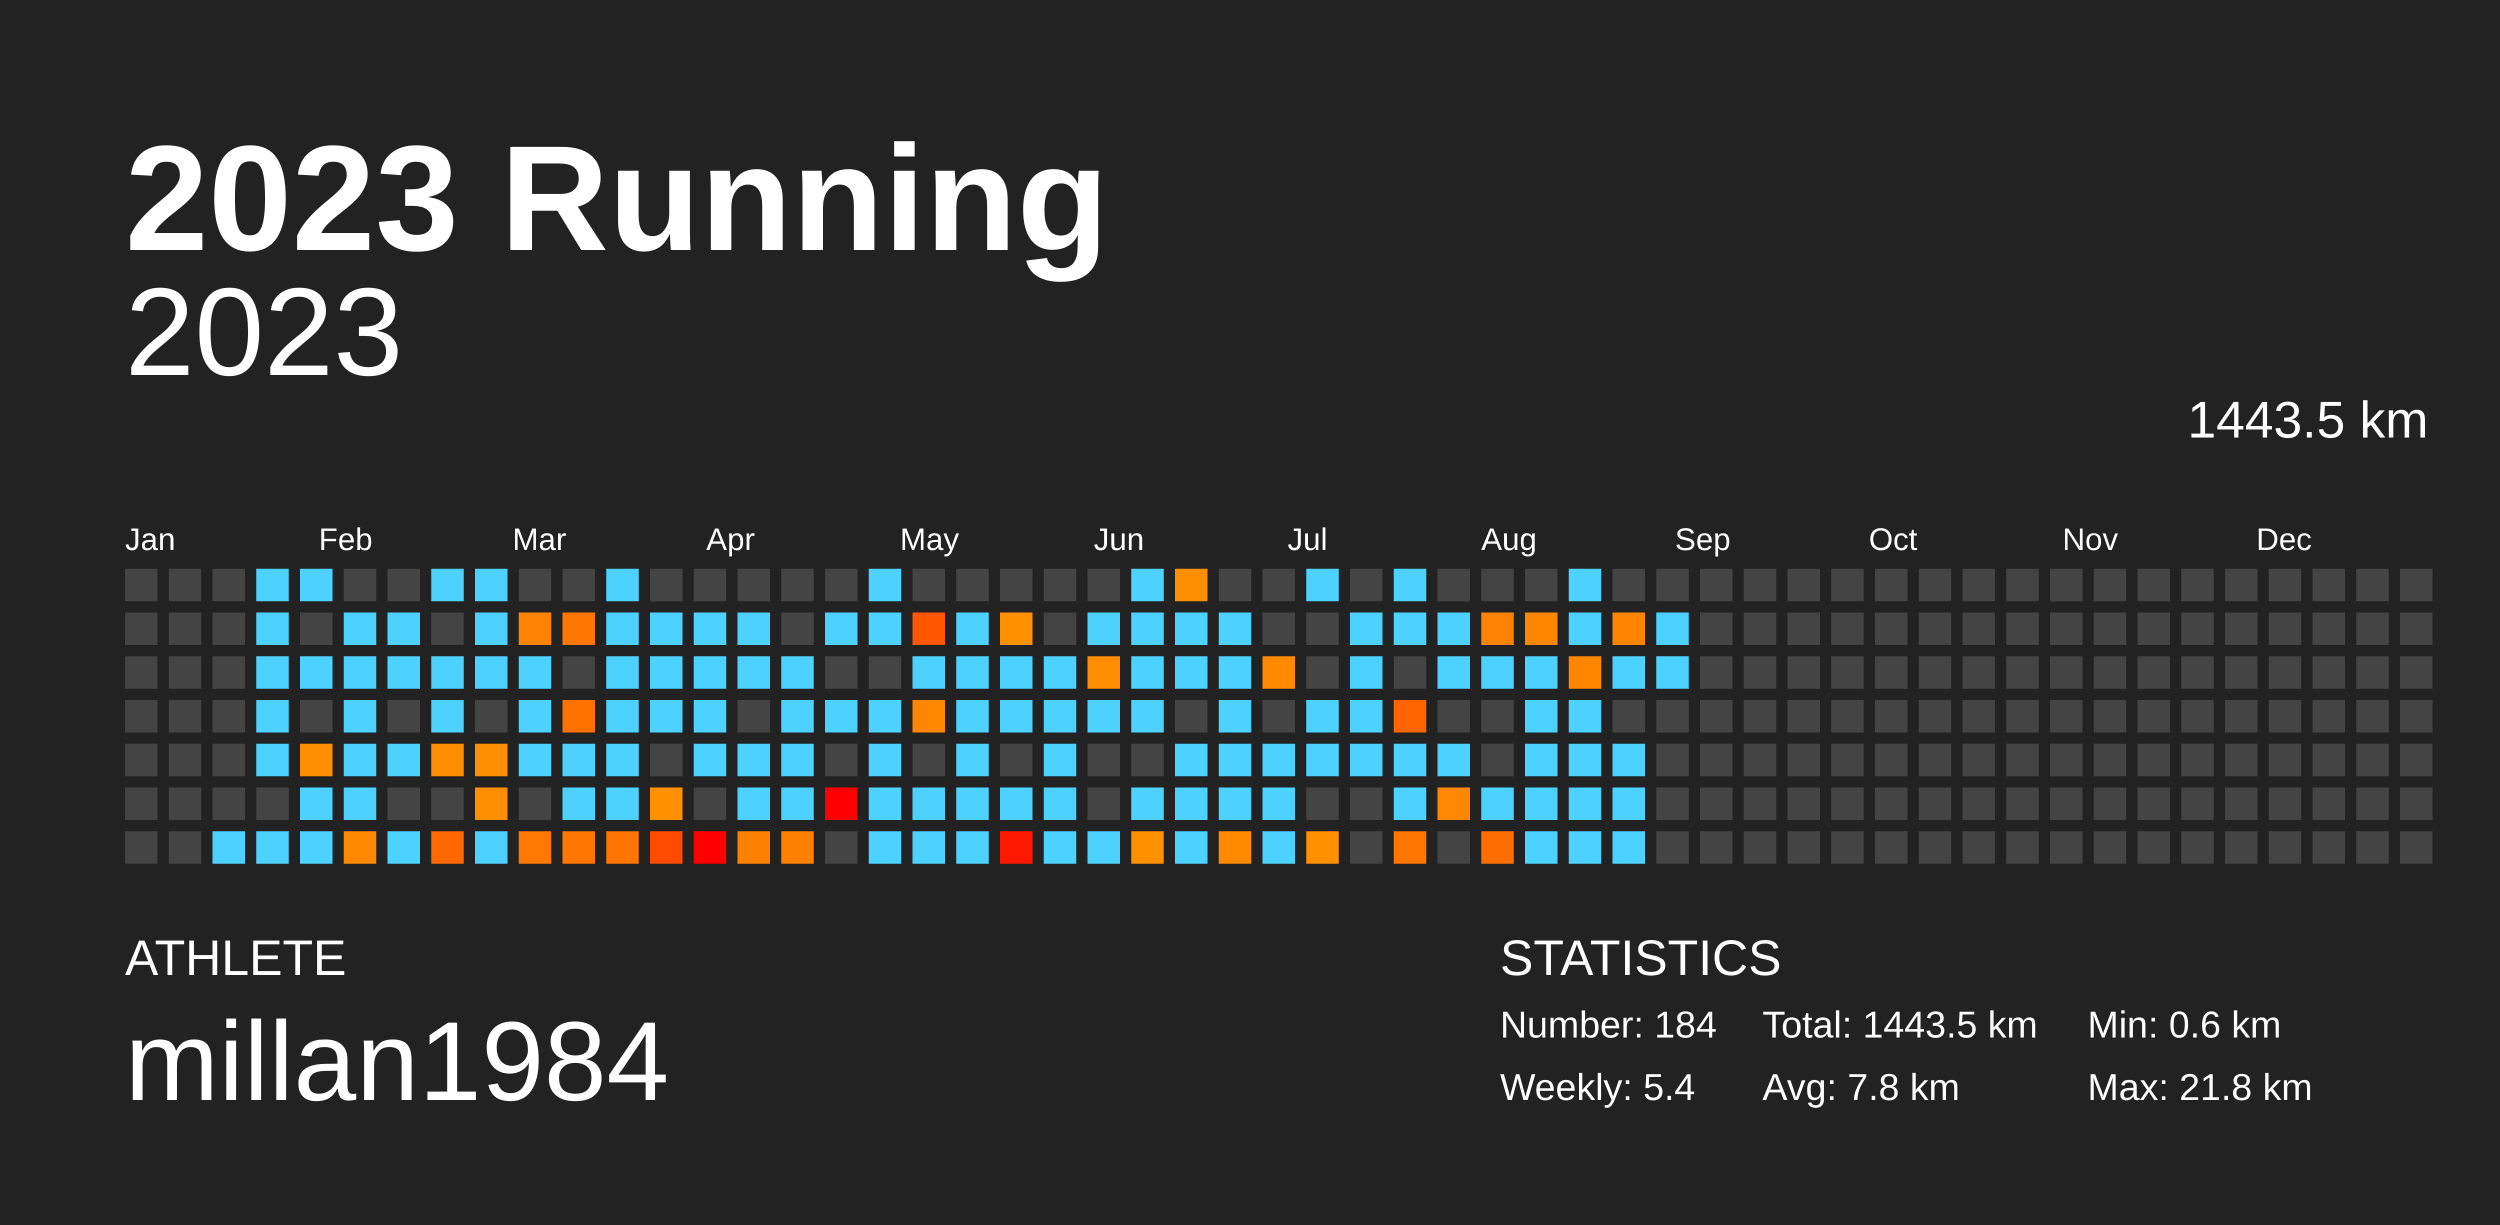
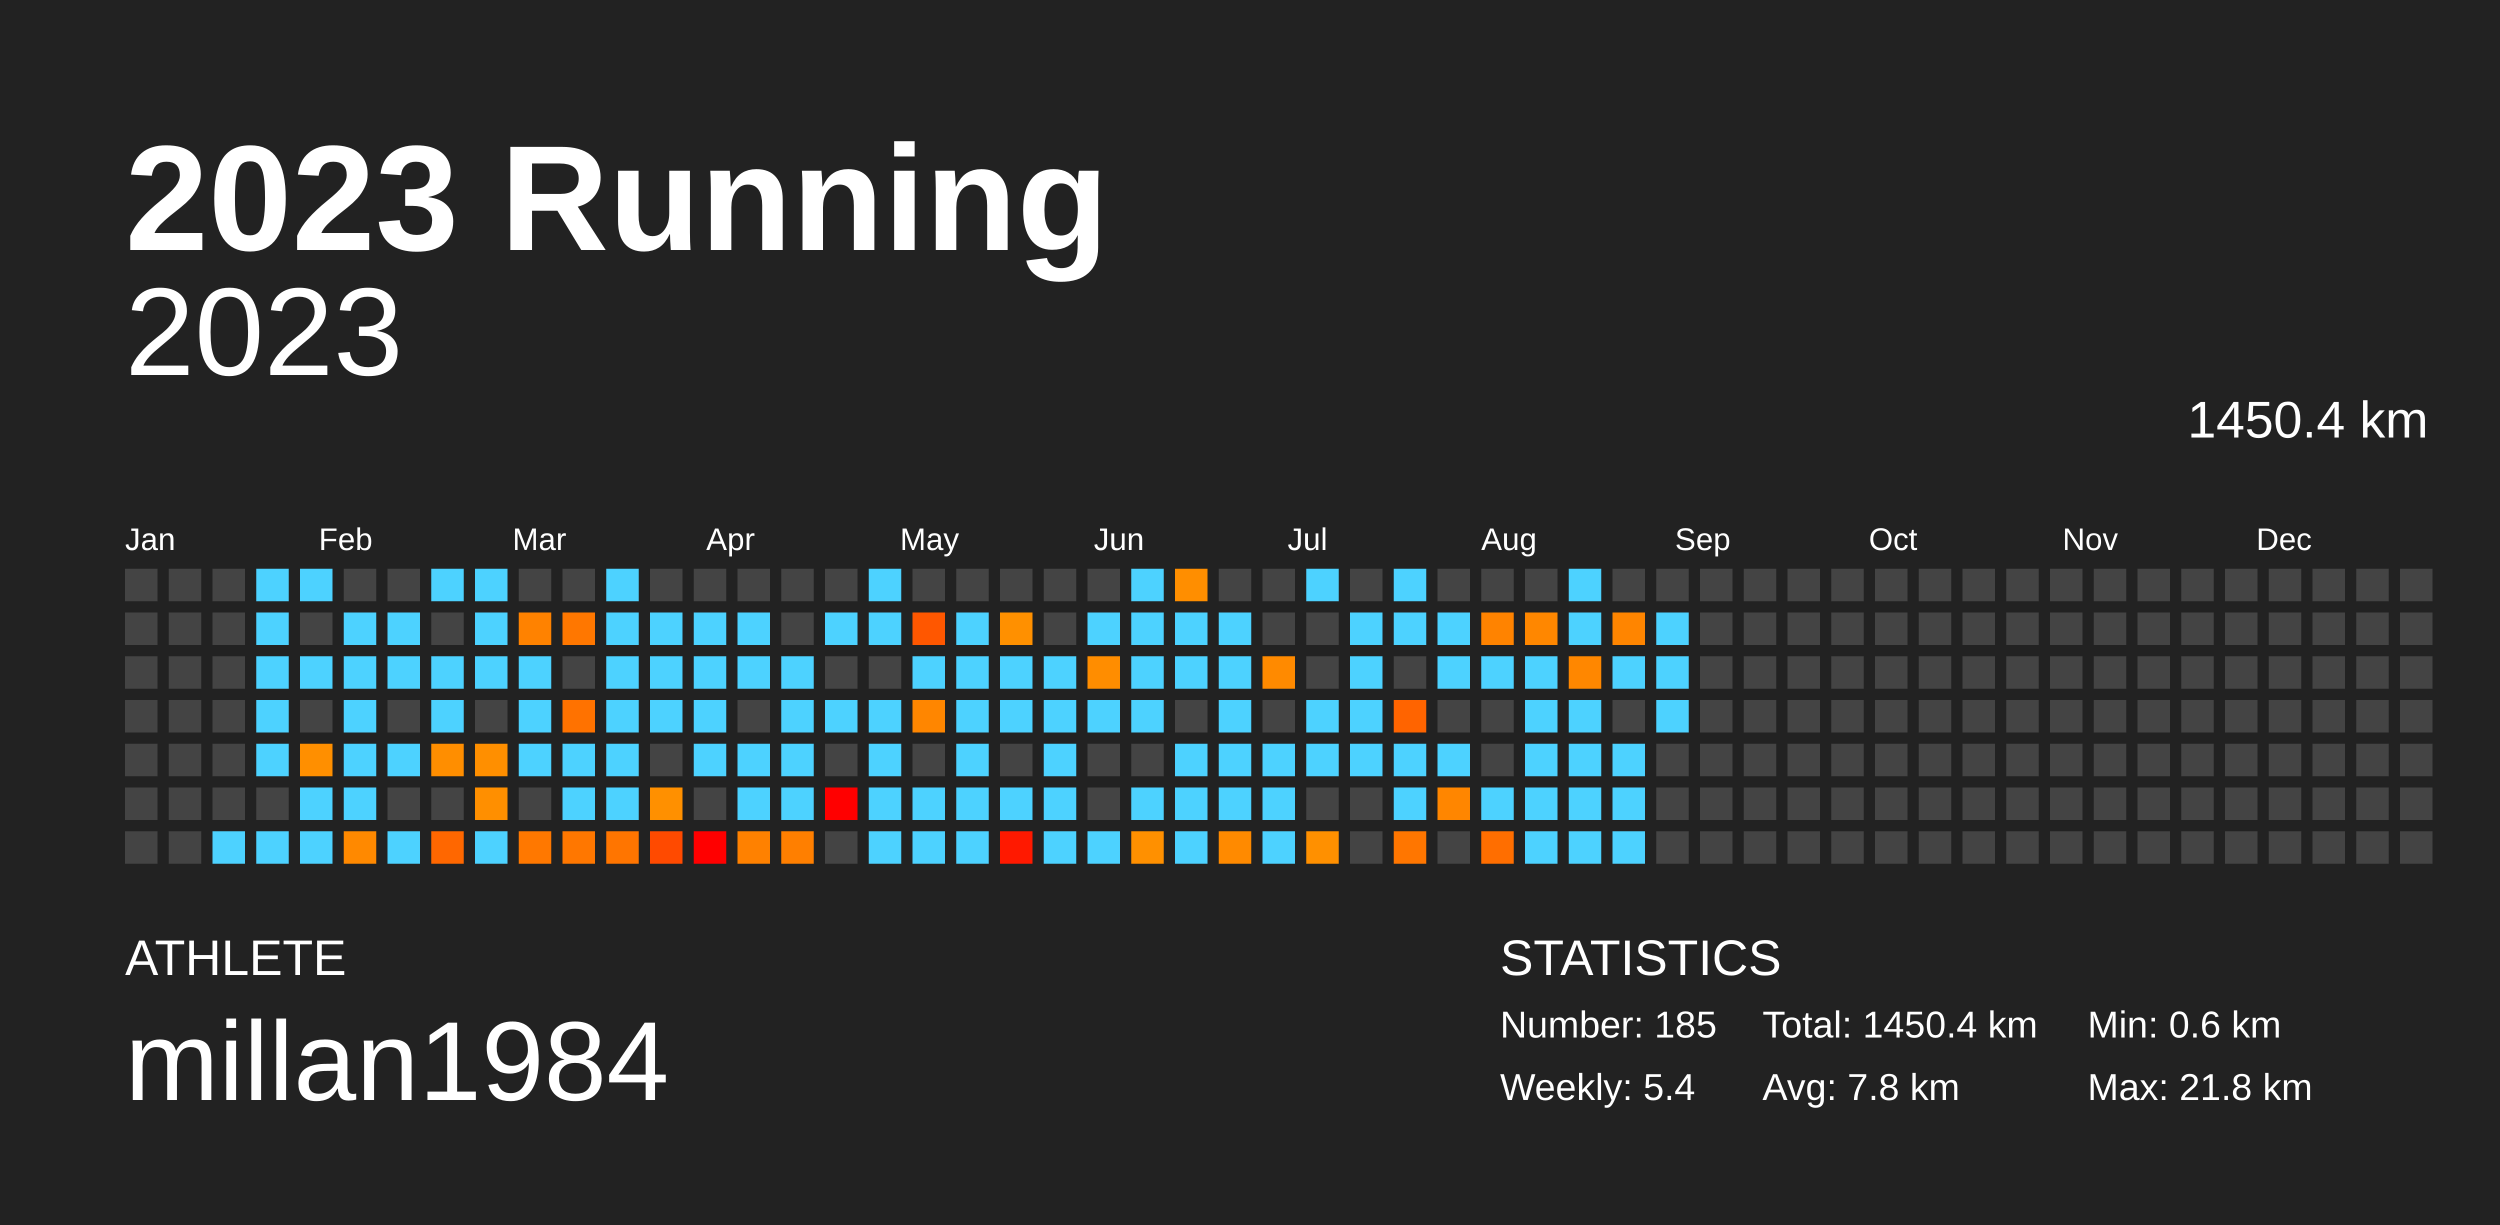
<svg xmlns="http://www.w3.org/2000/svg" baseProfile="full" height="98mm" version="1.1" viewBox="0,0,200,98" width="200mm">
  <defs />
  <rect fill="#222222" height="98" width="200" x="0" y="0" />
  <text fill="#FFFFFF" style="font-size:12px; font-family:Arial; font-weight:bold;" x="10" y="20">2023 Running</text>
  <text fill="#FFFFFF" style="font-size:4px; font-family:Arial" x="10" y="78">ATHLETE</text>
  <text fill="#FFFFFF" style="font-size:9px; font-family:Arial" x="10" y="88">millan1984</text>
  <text fill="#FFFFFF" style="font-size:4px; font-family:Arial" x="120" y="78">STATISTICS</text>
-   <text fill="#FFFFFF" style="font-size:3px; font-family:Arial" x="120" y="83">Number: 184</text>
+   <text fill="#FFFFFF" style="font-size:3px; font-family:Arial" x="120" y="83">Number: 185</text>
  <text fill="#FFFFFF" style="font-size:3px; font-family:Arial" x="120" y="88">Weekly: 5.4</text>
-   <text fill="#FFFFFF" style="font-size:3px; font-family:Arial" x="141" y="83">Total: 1443.5 km</text>
+   <text fill="#FFFFFF" style="font-size:3px; font-family:Arial" x="141" y="83">Total: 1450.4 km</text>
  <text fill="#FFFFFF" style="font-size:3px; font-family:Arial" x="141" y="88">Avg: 7.8 km</text>
  <text fill="#FFFFFF" style="font-size:3px; font-family:Arial" x="167" y="83">Min: 0.6 km</text>
  <text fill="#FFFFFF" style="font-size:3px; font-family:Arial" x="167" y="88">Max: 21.8 km</text>
  <text alignment-baseline="hanging" fill="#FFFFFF" style="font-size:10.0px; font-family:Arial;" x="10" y="30">2023</text>
-   <text alignment-baseline="hanging" fill="#FFFFFF" style="font-size:4.125px; font-family:Arial;" x="175" y="35">1443.5 km</text>
+   <text alignment-baseline="hanging" fill="#FFFFFF" style="font-size:4.125px; font-family:Arial;" x="175" y="35">1450.4 km</text>
  <text fill="#FFFFFF" style="font-size:2.5px; font-family:Arial" x="10.0" y="44">Jan</text>
  <text fill="#FFFFFF" style="font-size:2.5px; font-family:Arial" x="25.5" y="44">Feb</text>
  <text fill="#FFFFFF" style="font-size:2.5px; font-family:Arial" x="41.0" y="44">Mar</text>
  <text fill="#FFFFFF" style="font-size:2.5px; font-family:Arial" x="56.5" y="44">Apr</text>
  <text fill="#FFFFFF" style="font-size:2.5px; font-family:Arial" x="72.0" y="44">May</text>
  <text fill="#FFFFFF" style="font-size:2.5px; font-family:Arial" x="87.5" y="44">Jun</text>
  <text fill="#FFFFFF" style="font-size:2.5px; font-family:Arial" x="103.0" y="44">Jul</text>
  <text fill="#FFFFFF" style="font-size:2.5px; font-family:Arial" x="118.5" y="44">Aug</text>
  <text fill="#FFFFFF" style="font-size:2.5px; font-family:Arial" x="134.0" y="44">Sep</text>
  <text fill="#FFFFFF" style="font-size:2.5px; font-family:Arial" x="149.5" y="44">Oct</text>
  <text fill="#FFFFFF" style="font-size:2.5px; font-family:Arial" x="165.0" y="44">Nov</text>
  <text fill="#FFFFFF" style="font-size:2.5px; font-family:Arial" x="180.5" y="44">Dec</text>
  <rect fill="#444444" height="2.6" width="2.6" x="10.0" y="45.5" />
  <rect fill="#444444" height="2.6" width="2.6" x="10.0" y="49.0" />
  <rect fill="#444444" height="2.6" width="2.6" x="10.0" y="52.5" />
  <rect fill="#444444" height="2.6" width="2.6" x="10.0" y="56.0" />
  <rect fill="#444444" height="2.6" width="2.6" x="10.0" y="59.5" />
  <rect fill="#444444" height="2.6" width="2.6" x="10.0" y="63.0" />
  <rect fill="#444444" height="2.6" width="2.6" x="10.0" y="66.5" />
  <rect fill="#444444" height="2.6" width="2.6" x="13.5" y="45.5" />
  <rect fill="#444444" height="2.6" width="2.6" x="13.5" y="49.0" />
  <rect fill="#444444" height="2.6" width="2.6" x="13.5" y="52.5" />
  <rect fill="#444444" height="2.6" width="2.6" x="13.5" y="56.0" />
  <rect fill="#444444" height="2.6" width="2.6" x="13.5" y="59.5" />
  <rect fill="#444444" height="2.6" width="2.6" x="13.5" y="63.0" />
  <rect fill="#444444" height="2.6" width="2.6" x="13.5" y="66.5" />
  <rect fill="#444444" height="2.6" width="2.6" x="17.0" y="45.5" />
  <rect fill="#444444" height="2.6" width="2.6" x="17.0" y="49.0" />
  <rect fill="#444444" height="2.6" width="2.6" x="17.0" y="52.5" />
  <rect fill="#444444" height="2.6" width="2.6" x="17.0" y="56.0" />
  <rect fill="#444444" height="2.6" width="2.6" x="17.0" y="59.5" />
  <rect fill="#444444" height="2.6" width="2.6" x="17.0" y="63.0" />
  <rect fill="#4dd2ff" height="2.6" width="2.6" x="17.0" y="66.5" />
  <rect fill="#4dd2ff" height="2.6" width="2.6" x="20.5" y="45.5" />
  <rect fill="#4dd2ff" height="2.6" width="2.6" x="20.5" y="49.0" />
  <rect fill="#4dd2ff" height="2.6" width="2.6" x="20.5" y="52.5" />
  <rect fill="#4dd2ff" height="2.6" width="2.6" x="20.5" y="56.0" />
  <rect fill="#4dd2ff" height="2.6" width="2.6" x="20.5" y="59.5" />
  <rect fill="#444444" height="2.6" width="2.6" x="20.5" y="63.0" />
  <rect fill="#4dd2ff" height="2.6" width="2.6" x="20.5" y="66.5" />
  <rect fill="#4dd2ff" height="2.6" width="2.6" x="24.0" y="45.5" />
  <rect fill="#444444" height="2.6" width="2.6" x="24.0" y="49.0" />
  <rect fill="#4dd2ff" height="2.6" width="2.6" x="24.0" y="52.5" />
  <rect fill="#444444" height="2.6" width="2.6" x="24.0" y="56.0" />
  <rect fill="#ff8f00" height="2.6" width="2.6" x="24.0" y="59.5" />
  <rect fill="#4dd2ff" height="2.6" width="2.6" x="24.0" y="63.0" />
  <rect fill="#4dd2ff" height="2.6" width="2.6" x="24.0" y="66.5" />
  <rect fill="#444444" height="2.6" width="2.6" x="27.5" y="45.5" />
  <rect fill="#4dd2ff" height="2.6" width="2.6" x="27.5" y="49.0" />
  <rect fill="#4dd2ff" height="2.6" width="2.6" x="27.5" y="52.5" />
  <rect fill="#4dd2ff" height="2.6" width="2.6" x="27.5" y="56.0" />
  <rect fill="#4dd2ff" height="2.6" width="2.6" x="27.5" y="59.5" />
  <rect fill="#4dd2ff" height="2.6" width="2.6" x="27.5" y="63.0" />
  <rect fill="#ff8900" height="2.6" width="2.6" x="27.5" y="66.5" />
  <rect fill="#444444" height="2.6" width="2.6" x="31.0" y="45.5" />
  <rect fill="#4dd2ff" height="2.6" width="2.6" x="31.0" y="49.0" />
  <rect fill="#4dd2ff" height="2.6" width="2.6" x="31.0" y="52.5" />
  <rect fill="#444444" height="2.6" width="2.6" x="31.0" y="56.0" />
  <rect fill="#4dd2ff" height="2.6" width="2.6" x="31.0" y="59.5" />
  <rect fill="#444444" height="2.6" width="2.6" x="31.0" y="63.0" />
  <rect fill="#4dd2ff" height="2.6" width="2.6" x="31.0" y="66.5" />
  <rect fill="#4dd2ff" height="2.6" width="2.6" x="34.5" y="45.5" />
  <rect fill="#444444" height="2.6" width="2.6" x="34.5" y="49.0" />
  <rect fill="#4dd2ff" height="2.6" width="2.6" x="34.5" y="52.5" />
  <rect fill="#4dd2ff" height="2.6" width="2.6" x="34.5" y="56.0" />
  <rect fill="#ff8e00" height="2.6" width="2.6" x="34.5" y="59.5" />
  <rect fill="#444444" height="2.6" width="2.6" x="34.5" y="63.0" />
  <rect fill="#ff6700" height="2.6" width="2.6" x="34.5" y="66.5" />
  <rect fill="#4dd2ff" height="2.6" width="2.6" x="38.0" y="45.5" />
  <rect fill="#4dd2ff" height="2.6" width="2.6" x="38.0" y="49.0" />
  <rect fill="#4dd2ff" height="2.6" width="2.6" x="38.0" y="52.5" />
  <rect fill="#444444" height="2.6" width="2.6" x="38.0" y="56.0" />
  <rect fill="#ff8f00" height="2.6" width="2.6" x="38.0" y="59.5" />
  <rect fill="#ff8f00" height="2.6" width="2.6" x="38.0" y="63.0" />
  <rect fill="#4dd2ff" height="2.6" width="2.6" x="38.0" y="66.5" />
  <rect fill="#444444" height="2.6" width="2.6" x="41.5" y="45.5" />
  <rect fill="#ff8200" height="2.6" width="2.6" x="41.5" y="49.0" />
  <rect fill="#4dd2ff" height="2.6" width="2.6" x="41.5" y="52.5" />
  <rect fill="#4dd2ff" height="2.6" width="2.6" x="41.5" y="56.0" />
  <rect fill="#4dd2ff" height="2.6" width="2.6" x="41.5" y="59.5" />
  <rect fill="#444444" height="2.6" width="2.6" x="41.5" y="63.0" />
  <rect fill="#ff7800" height="2.6" width="2.6" x="41.5" y="66.5" />
  <rect fill="#444444" height="2.6" width="2.6" x="45.0" y="45.5" />
  <rect fill="#ff7700" height="2.6" width="2.6" x="45.0" y="49.0" />
  <rect fill="#444444" height="2.6" width="2.6" x="45.0" y="52.5" />
  <rect fill="#ff7200" height="2.6" width="2.6" x="45.0" y="56.0" />
  <rect fill="#4dd2ff" height="2.6" width="2.6" x="45.0" y="59.5" />
  <rect fill="#4dd2ff" height="2.6" width="2.6" x="45.0" y="63.0" />
  <rect fill="#ff7700" height="2.6" width="2.6" x="45.0" y="66.5" />
  <rect fill="#4dd2ff" height="2.6" width="2.6" x="48.5" y="45.5" />
  <rect fill="#4dd2ff" height="2.6" width="2.6" x="48.5" y="49.0" />
  <rect fill="#4dd2ff" height="2.6" width="2.6" x="48.5" y="52.5" />
  <rect fill="#4dd2ff" height="2.6" width="2.6" x="48.5" y="56.0" />
  <rect fill="#4dd2ff" height="2.6" width="2.6" x="48.5" y="59.5" />
  <rect fill="#4dd2ff" height="2.6" width="2.6" x="48.5" y="63.0" />
  <rect fill="#ff7500" height="2.6" width="2.6" x="48.5" y="66.5" />
  <rect fill="#444444" height="2.6" width="2.6" x="52.0" y="45.5" />
  <rect fill="#4dd2ff" height="2.6" width="2.6" x="52.0" y="49.0" />
  <rect fill="#4dd2ff" height="2.6" width="2.6" x="52.0" y="52.5" />
  <rect fill="#4dd2ff" height="2.6" width="2.6" x="52.0" y="56.0" />
  <rect fill="#444444" height="2.6" width="2.6" x="52.0" y="59.5" />
  <rect fill="#ff9000" height="2.6" width="2.6" x="52.0" y="63.0" />
  <rect fill="#ff4a00" height="2.6" width="2.6" x="52.0" y="66.5" />
  <rect fill="#444444" height="2.6" width="2.6" x="55.5" y="45.5" />
  <rect fill="#4dd2ff" height="2.6" width="2.6" x="55.5" y="49.0" />
  <rect fill="#4dd2ff" height="2.6" width="2.6" x="55.5" y="52.5" />
  <rect fill="#4dd2ff" height="2.6" width="2.6" x="55.5" y="56.0" />
  <rect fill="#4dd2ff" height="2.6" width="2.6" x="55.5" y="59.5" />
  <rect fill="#444444" height="2.6" width="2.6" x="55.5" y="63.0" />
  <rect fill="red" height="2.6" width="2.6" x="55.5" y="66.5" />
  <rect fill="#444444" height="2.6" width="2.6" x="59.0" y="45.5" />
  <rect fill="#4dd2ff" height="2.6" width="2.6" x="59.0" y="49.0" />
  <rect fill="#4dd2ff" height="2.6" width="2.6" x="59.0" y="52.5" />
  <rect fill="#444444" height="2.6" width="2.6" x="59.0" y="56.0" />
  <rect fill="#4dd2ff" height="2.6" width="2.6" x="59.0" y="59.5" />
  <rect fill="#4dd2ff" height="2.6" width="2.6" x="59.0" y="63.0" />
  <rect fill="#ff8100" height="2.6" width="2.6" x="59.0" y="66.5" />
  <rect fill="#444444" height="2.6" width="2.6" x="62.5" y="45.5" />
  <rect fill="#444444" height="2.6" width="2.6" x="62.5" y="49.0" />
  <rect fill="#4dd2ff" height="2.6" width="2.6" x="62.5" y="52.5" />
  <rect fill="#4dd2ff" height="2.6" width="2.6" x="62.5" y="56.0" />
  <rect fill="#4dd2ff" height="2.6" width="2.6" x="62.5" y="59.5" />
  <rect fill="#4dd2ff" height="2.6" width="2.6" x="62.5" y="63.0" />
  <rect fill="#ff7f00" height="2.6" width="2.6" x="62.5" y="66.5" />
  <rect fill="#444444" height="2.6" width="2.6" x="66.0" y="45.5" />
  <rect fill="#4dd2ff" height="2.6" width="2.6" x="66.0" y="49.0" />
  <rect fill="#444444" height="2.6" width="2.6" x="66.0" y="52.5" />
  <rect fill="#4dd2ff" height="2.6" width="2.6" x="66.0" y="56.0" />
  <rect fill="#444444" height="2.6" width="2.6" x="66.0" y="59.5" />
  <rect fill="red" height="2.6" width="2.6" x="66.0" y="63.0" />
  <rect fill="#444444" height="2.6" width="2.6" x="66.0" y="66.5" />
  <rect fill="#4dd2ff" height="2.6" width="2.6" x="69.5" y="45.5" />
  <rect fill="#4dd2ff" height="2.6" width="2.6" x="69.5" y="49.0" />
  <rect fill="#444444" height="2.6" width="2.6" x="69.5" y="52.5" />
  <rect fill="#4dd2ff" height="2.6" width="2.6" x="69.5" y="56.0" />
  <rect fill="#4dd2ff" height="2.6" width="2.6" x="69.5" y="59.5" />
  <rect fill="#4dd2ff" height="2.6" width="2.6" x="69.5" y="63.0" />
  <rect fill="#4dd2ff" height="2.6" width="2.6" x="69.5" y="66.5" />
  <rect fill="#444444" height="2.6" width="2.6" x="73.0" y="45.5" />
  <rect fill="#ff5700" height="2.6" width="2.6" x="73.0" y="49.0" />
  <rect fill="#4dd2ff" height="2.6" width="2.6" x="73.0" y="52.5" />
  <rect fill="#ff8600" height="2.6" width="2.6" x="73.0" y="56.0" />
  <rect fill="#444444" height="2.6" width="2.6" x="73.0" y="59.5" />
  <rect fill="#4dd2ff" height="2.6" width="2.6" x="73.0" y="63.0" />
  <rect fill="#4dd2ff" height="2.6" width="2.6" x="73.0" y="66.5" />
  <rect fill="#444444" height="2.6" width="2.6" x="76.5" y="45.5" />
  <rect fill="#4dd2ff" height="2.6" width="2.6" x="76.5" y="49.0" />
  <rect fill="#4dd2ff" height="2.6" width="2.6" x="76.5" y="52.5" />
  <rect fill="#4dd2ff" height="2.6" width="2.6" x="76.5" y="56.0" />
  <rect fill="#4dd2ff" height="2.6" width="2.6" x="76.5" y="59.5" />
  <rect fill="#4dd2ff" height="2.6" width="2.6" x="76.5" y="63.0" />
  <rect fill="#4dd2ff" height="2.6" width="2.6" x="76.5" y="66.5" />
  <rect fill="#444444" height="2.6" width="2.6" x="80.0" y="45.5" />
  <rect fill="#ff9000" height="2.6" width="2.6" x="80.0" y="49.0" />
  <rect fill="#4dd2ff" height="2.6" width="2.6" x="80.0" y="52.5" />
  <rect fill="#4dd2ff" height="2.6" width="2.6" x="80.0" y="56.0" />
  <rect fill="#444444" height="2.6" width="2.6" x="80.0" y="59.5" />
  <rect fill="#4dd2ff" height="2.6" width="2.6" x="80.0" y="63.0" />
  <rect fill="#ff1900" height="2.6" width="2.6" x="80.0" y="66.5" />
  <rect fill="#444444" height="2.6" width="2.6" x="83.5" y="45.5" />
  <rect fill="#444444" height="2.6" width="2.6" x="83.5" y="49.0" />
  <rect fill="#4dd2ff" height="2.6" width="2.6" x="83.5" y="52.5" />
  <rect fill="#4dd2ff" height="2.6" width="2.6" x="83.5" y="56.0" />
  <rect fill="#4dd2ff" height="2.6" width="2.6" x="83.5" y="59.5" />
  <rect fill="#4dd2ff" height="2.6" width="2.6" x="83.5" y="63.0" />
  <rect fill="#4dd2ff" height="2.6" width="2.6" x="83.5" y="66.5" />
  <rect fill="#444444" height="2.6" width="2.6" x="87.0" y="45.5" />
  <rect fill="#4dd2ff" height="2.6" width="2.6" x="87.0" y="49.0" />
  <rect fill="#ff8d00" height="2.6" width="2.6" x="87.0" y="52.5" />
  <rect fill="#4dd2ff" height="2.6" width="2.6" x="87.0" y="56.0" />
  <rect fill="#444444" height="2.6" width="2.6" x="87.0" y="59.5" />
  <rect fill="#444444" height="2.6" width="2.6" x="87.0" y="63.0" />
  <rect fill="#4dd2ff" height="2.6" width="2.6" x="87.0" y="66.5" />
  <rect fill="#4dd2ff" height="2.6" width="2.6" x="90.5" y="45.5" />
  <rect fill="#4dd2ff" height="2.6" width="2.6" x="90.5" y="49.0" />
  <rect fill="#4dd2ff" height="2.6" width="2.6" x="90.5" y="52.5" />
  <rect fill="#4dd2ff" height="2.6" width="2.6" x="90.5" y="56.0" />
  <rect fill="#444444" height="2.6" width="2.6" x="90.5" y="59.5" />
  <rect fill="#4dd2ff" height="2.6" width="2.6" x="90.5" y="63.0" />
  <rect fill="#ff9000" height="2.6" width="2.6" x="90.5" y="66.5" />
  <rect fill="#ff8e00" height="2.6" width="2.6" x="94.0" y="45.5" />
  <rect fill="#4dd2ff" height="2.6" width="2.6" x="94.0" y="49.0" />
  <rect fill="#4dd2ff" height="2.6" width="2.6" x="94.0" y="52.5" />
  <rect fill="#444444" height="2.6" width="2.6" x="94.0" y="56.0" />
  <rect fill="#4dd2ff" height="2.6" width="2.6" x="94.0" y="59.5" />
  <rect fill="#4dd2ff" height="2.6" width="2.6" x="94.0" y="63.0" />
  <rect fill="#4dd2ff" height="2.6" width="2.6" x="94.0" y="66.5" />
  <rect fill="#444444" height="2.6" width="2.6" x="97.5" y="45.5" />
  <rect fill="#4dd2ff" height="2.6" width="2.6" x="97.5" y="49.0" />
  <rect fill="#4dd2ff" height="2.6" width="2.6" x="97.5" y="52.5" />
  <rect fill="#4dd2ff" height="2.6" width="2.6" x="97.5" y="56.0" />
  <rect fill="#4dd2ff" height="2.6" width="2.6" x="97.5" y="59.5" />
  <rect fill="#4dd2ff" height="2.6" width="2.6" x="97.5" y="63.0" />
  <rect fill="#ff8a00" height="2.6" width="2.6" x="97.5" y="66.5" />
  <rect fill="#444444" height="2.6" width="2.6" x="101.0" y="45.5" />
  <rect fill="#444444" height="2.6" width="2.6" x="101.0" y="49.0" />
  <rect fill="#ff8a00" height="2.6" width="2.6" x="101.0" y="52.5" />
  <rect fill="#444444" height="2.6" width="2.6" x="101.0" y="56.0" />
  <rect fill="#4dd2ff" height="2.6" width="2.6" x="101.0" y="59.5" />
  <rect fill="#4dd2ff" height="2.6" width="2.6" x="101.0" y="63.0" />
  <rect fill="#4dd2ff" height="2.6" width="2.6" x="101.0" y="66.5" />
  <rect fill="#4dd2ff" height="2.6" width="2.6" x="104.5" y="45.5" />
  <rect fill="#444444" height="2.6" width="2.6" x="104.5" y="49.0" />
  <rect fill="#444444" height="2.6" width="2.6" x="104.5" y="52.5" />
  <rect fill="#4dd2ff" height="2.6" width="2.6" x="104.5" y="56.0" />
  <rect fill="#4dd2ff" height="2.6" width="2.6" x="104.5" y="59.5" />
  <rect fill="#444444" height="2.6" width="2.6" x="104.5" y="63.0" />
  <rect fill="#ff9000" height="2.6" width="2.6" x="104.5" y="66.5" />
  <rect fill="#444444" height="2.6" width="2.6" x="108.0" y="45.5" />
  <rect fill="#4dd2ff" height="2.6" width="2.6" x="108.0" y="49.0" />
  <rect fill="#4dd2ff" height="2.6" width="2.6" x="108.0" y="52.5" />
  <rect fill="#4dd2ff" height="2.6" width="2.6" x="108.0" y="56.0" />
  <rect fill="#4dd2ff" height="2.6" width="2.6" x="108.0" y="59.5" />
  <rect fill="#444444" height="2.6" width="2.6" x="108.0" y="63.0" />
  <rect fill="#444444" height="2.6" width="2.6" x="108.0" y="66.5" />
  <rect fill="#4dd2ff" height="2.6" width="2.6" x="111.5" y="45.5" />
  <rect fill="#4dd2ff" height="2.6" width="2.6" x="111.5" y="49.0" />
  <rect fill="#444444" height="2.6" width="2.6" x="111.5" y="52.5" />
  <rect fill="#ff6400" height="2.6" width="2.6" x="111.5" y="56.0" />
  <rect fill="#4dd2ff" height="2.6" width="2.6" x="111.5" y="59.5" />
  <rect fill="#4dd2ff" height="2.6" width="2.6" x="111.5" y="63.0" />
  <rect fill="#ff7600" height="2.6" width="2.6" x="111.5" y="66.5" />
  <rect fill="#444444" height="2.6" width="2.6" x="115.0" y="45.5" />
  <rect fill="#4dd2ff" height="2.6" width="2.6" x="115.0" y="49.0" />
  <rect fill="#4dd2ff" height="2.6" width="2.6" x="115.0" y="52.5" />
  <rect fill="#444444" height="2.6" width="2.6" x="115.0" y="56.0" />
  <rect fill="#4dd2ff" height="2.6" width="2.6" x="115.0" y="59.5" />
  <rect fill="#ff8600" height="2.6" width="2.6" x="115.0" y="63.0" />
  <rect fill="#444444" height="2.6" width="2.6" x="115.0" y="66.5" />
  <rect fill="#444444" height="2.6" width="2.6" x="118.5" y="45.5" />
  <rect fill="#ff8300" height="2.6" width="2.6" x="118.5" y="49.0" />
  <rect fill="#4dd2ff" height="2.6" width="2.6" x="118.5" y="52.5" />
  <rect fill="#444444" height="2.6" width="2.6" x="118.5" y="56.0" />
  <rect fill="#444444" height="2.6" width="2.6" x="118.5" y="59.5" />
  <rect fill="#4dd2ff" height="2.6" width="2.6" x="118.5" y="63.0" />
  <rect fill="#ff6e00" height="2.6" width="2.6" x="118.5" y="66.5" />
  <rect fill="#444444" height="2.6" width="2.6" x="122.0" y="45.5" />
  <rect fill="#ff8700" height="2.6" width="2.6" x="122.0" y="49.0" />
  <rect fill="#4dd2ff" height="2.6" width="2.6" x="122.0" y="52.5" />
  <rect fill="#4dd2ff" height="2.6" width="2.6" x="122.0" y="56.0" />
  <rect fill="#4dd2ff" height="2.6" width="2.6" x="122.0" y="59.5" />
  <rect fill="#4dd2ff" height="2.6" width="2.6" x="122.0" y="63.0" />
  <rect fill="#4dd2ff" height="2.6" width="2.6" x="122.0" y="66.5" />
  <rect fill="#4dd2ff" height="2.6" width="2.6" x="125.5" y="45.5" />
  <rect fill="#4dd2ff" height="2.6" width="2.6" x="125.5" y="49.0" />
  <rect fill="#ff8700" height="2.6" width="2.6" x="125.5" y="52.5" />
  <rect fill="#4dd2ff" height="2.6" width="2.6" x="125.5" y="56.0" />
  <rect fill="#4dd2ff" height="2.6" width="2.6" x="125.5" y="59.5" />
  <rect fill="#4dd2ff" height="2.6" width="2.6" x="125.5" y="63.0" />
  <rect fill="#4dd2ff" height="2.6" width="2.6" x="125.5" y="66.5" />
  <rect fill="#444444" height="2.6" width="2.6" x="129.0" y="45.5" />
  <rect fill="#ff8500" height="2.6" width="2.6" x="129.0" y="49.0" />
  <rect fill="#4dd2ff" height="2.6" width="2.6" x="129.0" y="52.5" />
  <rect fill="#444444" height="2.6" width="2.6" x="129.0" y="56.0" />
  <rect fill="#4dd2ff" height="2.6" width="2.6" x="129.0" y="59.5" />
  <rect fill="#4dd2ff" height="2.6" width="2.6" x="129.0" y="63.0" />
  <rect fill="#4dd2ff" height="2.6" width="2.6" x="129.0" y="66.5" />
  <rect fill="#444444" height="2.6" width="2.6" x="132.5" y="45.5" />
  <rect fill="#4dd2ff" height="2.6" width="2.6" x="132.5" y="49.0" />
  <rect fill="#4dd2ff" height="2.6" width="2.6" x="132.5" y="52.5" />
-   <rect fill="#444444" height="2.6" width="2.6" x="132.5" y="56.0" />
+   <rect fill="#4dd2ff" height="2.6" width="2.6" x="132.5" y="56.0" />
  <rect fill="#444444" height="2.6" width="2.6" x="132.5" y="59.5" />
  <rect fill="#444444" height="2.6" width="2.6" x="132.5" y="63.0" />
  <rect fill="#444444" height="2.6" width="2.6" x="132.5" y="66.5" />
  <rect fill="#444444" height="2.6" width="2.6" x="136.0" y="45.5" />
  <rect fill="#444444" height="2.6" width="2.6" x="136.0" y="49.0" />
  <rect fill="#444444" height="2.6" width="2.6" x="136.0" y="52.5" />
  <rect fill="#444444" height="2.6" width="2.6" x="136.0" y="56.0" />
  <rect fill="#444444" height="2.6" width="2.6" x="136.0" y="59.5" />
  <rect fill="#444444" height="2.6" width="2.6" x="136.0" y="63.0" />
  <rect fill="#444444" height="2.6" width="2.6" x="136.0" y="66.5" />
  <rect fill="#444444" height="2.6" width="2.6" x="139.5" y="45.5" />
  <rect fill="#444444" height="2.6" width="2.6" x="139.5" y="49.0" />
  <rect fill="#444444" height="2.6" width="2.6" x="139.5" y="52.5" />
  <rect fill="#444444" height="2.6" width="2.6" x="139.5" y="56.0" />
  <rect fill="#444444" height="2.6" width="2.6" x="139.5" y="59.5" />
  <rect fill="#444444" height="2.6" width="2.6" x="139.5" y="63.0" />
  <rect fill="#444444" height="2.6" width="2.6" x="139.5" y="66.5" />
  <rect fill="#444444" height="2.6" width="2.6" x="143.0" y="45.5" />
  <rect fill="#444444" height="2.6" width="2.6" x="143.0" y="49.0" />
  <rect fill="#444444" height="2.6" width="2.6" x="143.0" y="52.5" />
  <rect fill="#444444" height="2.6" width="2.6" x="143.0" y="56.0" />
  <rect fill="#444444" height="2.6" width="2.6" x="143.0" y="59.5" />
  <rect fill="#444444" height="2.6" width="2.6" x="143.0" y="63.0" />
  <rect fill="#444444" height="2.6" width="2.6" x="143.0" y="66.5" />
  <rect fill="#444444" height="2.6" width="2.6" x="146.5" y="45.5" />
  <rect fill="#444444" height="2.6" width="2.6" x="146.5" y="49.0" />
  <rect fill="#444444" height="2.6" width="2.6" x="146.5" y="52.5" />
  <rect fill="#444444" height="2.6" width="2.6" x="146.5" y="56.0" />
  <rect fill="#444444" height="2.6" width="2.6" x="146.5" y="59.5" />
  <rect fill="#444444" height="2.6" width="2.6" x="146.5" y="63.0" />
  <rect fill="#444444" height="2.6" width="2.6" x="146.5" y="66.5" />
  <rect fill="#444444" height="2.6" width="2.6" x="150.0" y="45.5" />
  <rect fill="#444444" height="2.6" width="2.6" x="150.0" y="49.0" />
  <rect fill="#444444" height="2.6" width="2.6" x="150.0" y="52.5" />
  <rect fill="#444444" height="2.6" width="2.6" x="150.0" y="56.0" />
  <rect fill="#444444" height="2.6" width="2.6" x="150.0" y="59.5" />
  <rect fill="#444444" height="2.6" width="2.6" x="150.0" y="63.0" />
  <rect fill="#444444" height="2.6" width="2.6" x="150.0" y="66.5" />
  <rect fill="#444444" height="2.6" width="2.6" x="153.5" y="45.5" />
  <rect fill="#444444" height="2.6" width="2.6" x="153.5" y="49.0" />
  <rect fill="#444444" height="2.6" width="2.6" x="153.5" y="52.5" />
  <rect fill="#444444" height="2.6" width="2.6" x="153.5" y="56.0" />
  <rect fill="#444444" height="2.6" width="2.6" x="153.5" y="59.5" />
  <rect fill="#444444" height="2.6" width="2.6" x="153.5" y="63.0" />
  <rect fill="#444444" height="2.6" width="2.6" x="153.5" y="66.5" />
  <rect fill="#444444" height="2.6" width="2.6" x="157.0" y="45.5" />
  <rect fill="#444444" height="2.6" width="2.6" x="157.0" y="49.0" />
  <rect fill="#444444" height="2.6" width="2.6" x="157.0" y="52.5" />
  <rect fill="#444444" height="2.6" width="2.6" x="157.0" y="56.0" />
  <rect fill="#444444" height="2.6" width="2.6" x="157.0" y="59.5" />
  <rect fill="#444444" height="2.6" width="2.6" x="157.0" y="63.0" />
  <rect fill="#444444" height="2.6" width="2.6" x="157.0" y="66.5" />
  <rect fill="#444444" height="2.6" width="2.6" x="160.5" y="45.5" />
  <rect fill="#444444" height="2.6" width="2.6" x="160.5" y="49.0" />
  <rect fill="#444444" height="2.6" width="2.6" x="160.5" y="52.5" />
  <rect fill="#444444" height="2.6" width="2.6" x="160.5" y="56.0" />
  <rect fill="#444444" height="2.6" width="2.6" x="160.5" y="59.5" />
  <rect fill="#444444" height="2.6" width="2.6" x="160.5" y="63.0" />
  <rect fill="#444444" height="2.6" width="2.6" x="160.5" y="66.5" />
  <rect fill="#444444" height="2.6" width="2.6" x="164.0" y="45.5" />
  <rect fill="#444444" height="2.6" width="2.6" x="164.0" y="49.0" />
  <rect fill="#444444" height="2.6" width="2.6" x="164.0" y="52.5" />
  <rect fill="#444444" height="2.6" width="2.6" x="164.0" y="56.0" />
  <rect fill="#444444" height="2.6" width="2.6" x="164.0" y="59.5" />
  <rect fill="#444444" height="2.6" width="2.6" x="164.0" y="63.0" />
  <rect fill="#444444" height="2.6" width="2.6" x="164.0" y="66.5" />
  <rect fill="#444444" height="2.6" width="2.6" x="167.5" y="45.5" />
  <rect fill="#444444" height="2.6" width="2.6" x="167.5" y="49.0" />
  <rect fill="#444444" height="2.6" width="2.6" x="167.5" y="52.5" />
  <rect fill="#444444" height="2.6" width="2.6" x="167.5" y="56.0" />
  <rect fill="#444444" height="2.6" width="2.6" x="167.5" y="59.5" />
  <rect fill="#444444" height="2.6" width="2.6" x="167.5" y="63.0" />
  <rect fill="#444444" height="2.6" width="2.6" x="167.5" y="66.5" />
  <rect fill="#444444" height="2.6" width="2.6" x="171.0" y="45.5" />
  <rect fill="#444444" height="2.6" width="2.6" x="171.0" y="49.0" />
  <rect fill="#444444" height="2.6" width="2.6" x="171.0" y="52.5" />
  <rect fill="#444444" height="2.6" width="2.6" x="171.0" y="56.0" />
  <rect fill="#444444" height="2.6" width="2.6" x="171.0" y="59.5" />
  <rect fill="#444444" height="2.6" width="2.6" x="171.0" y="63.0" />
  <rect fill="#444444" height="2.6" width="2.6" x="171.0" y="66.5" />
  <rect fill="#444444" height="2.6" width="2.6" x="174.5" y="45.5" />
  <rect fill="#444444" height="2.6" width="2.6" x="174.5" y="49.0" />
  <rect fill="#444444" height="2.6" width="2.6" x="174.5" y="52.5" />
  <rect fill="#444444" height="2.6" width="2.6" x="174.5" y="56.0" />
  <rect fill="#444444" height="2.6" width="2.6" x="174.5" y="59.5" />
  <rect fill="#444444" height="2.6" width="2.6" x="174.5" y="63.0" />
  <rect fill="#444444" height="2.6" width="2.6" x="174.5" y="66.5" />
  <rect fill="#444444" height="2.6" width="2.6" x="178.0" y="45.5" />
  <rect fill="#444444" height="2.6" width="2.6" x="178.0" y="49.0" />
  <rect fill="#444444" height="2.6" width="2.6" x="178.0" y="52.5" />
  <rect fill="#444444" height="2.6" width="2.6" x="178.0" y="56.0" />
  <rect fill="#444444" height="2.6" width="2.6" x="178.0" y="59.5" />
  <rect fill="#444444" height="2.6" width="2.6" x="178.0" y="63.0" />
  <rect fill="#444444" height="2.6" width="2.6" x="178.0" y="66.5" />
  <rect fill="#444444" height="2.6" width="2.6" x="181.5" y="45.5" />
  <rect fill="#444444" height="2.6" width="2.6" x="181.5" y="49.0" />
  <rect fill="#444444" height="2.6" width="2.6" x="181.5" y="52.5" />
  <rect fill="#444444" height="2.6" width="2.6" x="181.5" y="56.0" />
  <rect fill="#444444" height="2.6" width="2.6" x="181.5" y="59.5" />
  <rect fill="#444444" height="2.6" width="2.6" x="181.5" y="63.0" />
  <rect fill="#444444" height="2.6" width="2.6" x="181.5" y="66.5" />
  <rect fill="#444444" height="2.6" width="2.6" x="185.0" y="45.5" />
  <rect fill="#444444" height="2.6" width="2.6" x="185.0" y="49.0" />
  <rect fill="#444444" height="2.6" width="2.6" x="185.0" y="52.5" />
  <rect fill="#444444" height="2.6" width="2.6" x="185.0" y="56.0" />
  <rect fill="#444444" height="2.6" width="2.6" x="185.0" y="59.5" />
  <rect fill="#444444" height="2.6" width="2.6" x="185.0" y="63.0" />
  <rect fill="#444444" height="2.6" width="2.6" x="185.0" y="66.5" />
  <rect fill="#444444" height="2.6" width="2.6" x="188.5" y="45.5" />
  <rect fill="#444444" height="2.6" width="2.6" x="188.5" y="49.0" />
  <rect fill="#444444" height="2.6" width="2.6" x="188.5" y="52.5" />
  <rect fill="#444444" height="2.6" width="2.6" x="188.5" y="56.0" />
  <rect fill="#444444" height="2.6" width="2.6" x="188.5" y="59.5" />
  <rect fill="#444444" height="2.6" width="2.6" x="188.5" y="63.0" />
  <rect fill="#444444" height="2.6" width="2.6" x="188.5" y="66.5" />
  <rect fill="#444444" height="2.6" width="2.6" x="192.0" y="45.5" />
  <rect fill="#444444" height="2.6" width="2.6" x="192.0" y="49.0" />
  <rect fill="#444444" height="2.6" width="2.6" x="192.0" y="52.5" />
  <rect fill="#444444" height="2.6" width="2.6" x="192.0" y="56.0" />
  <rect fill="#444444" height="2.6" width="2.6" x="192.0" y="59.5" />
  <rect fill="#444444" height="2.6" width="2.6" x="192.0" y="63.0" />
  <rect fill="#444444" height="2.6" width="2.6" x="192.0" y="66.5" />
</svg>
